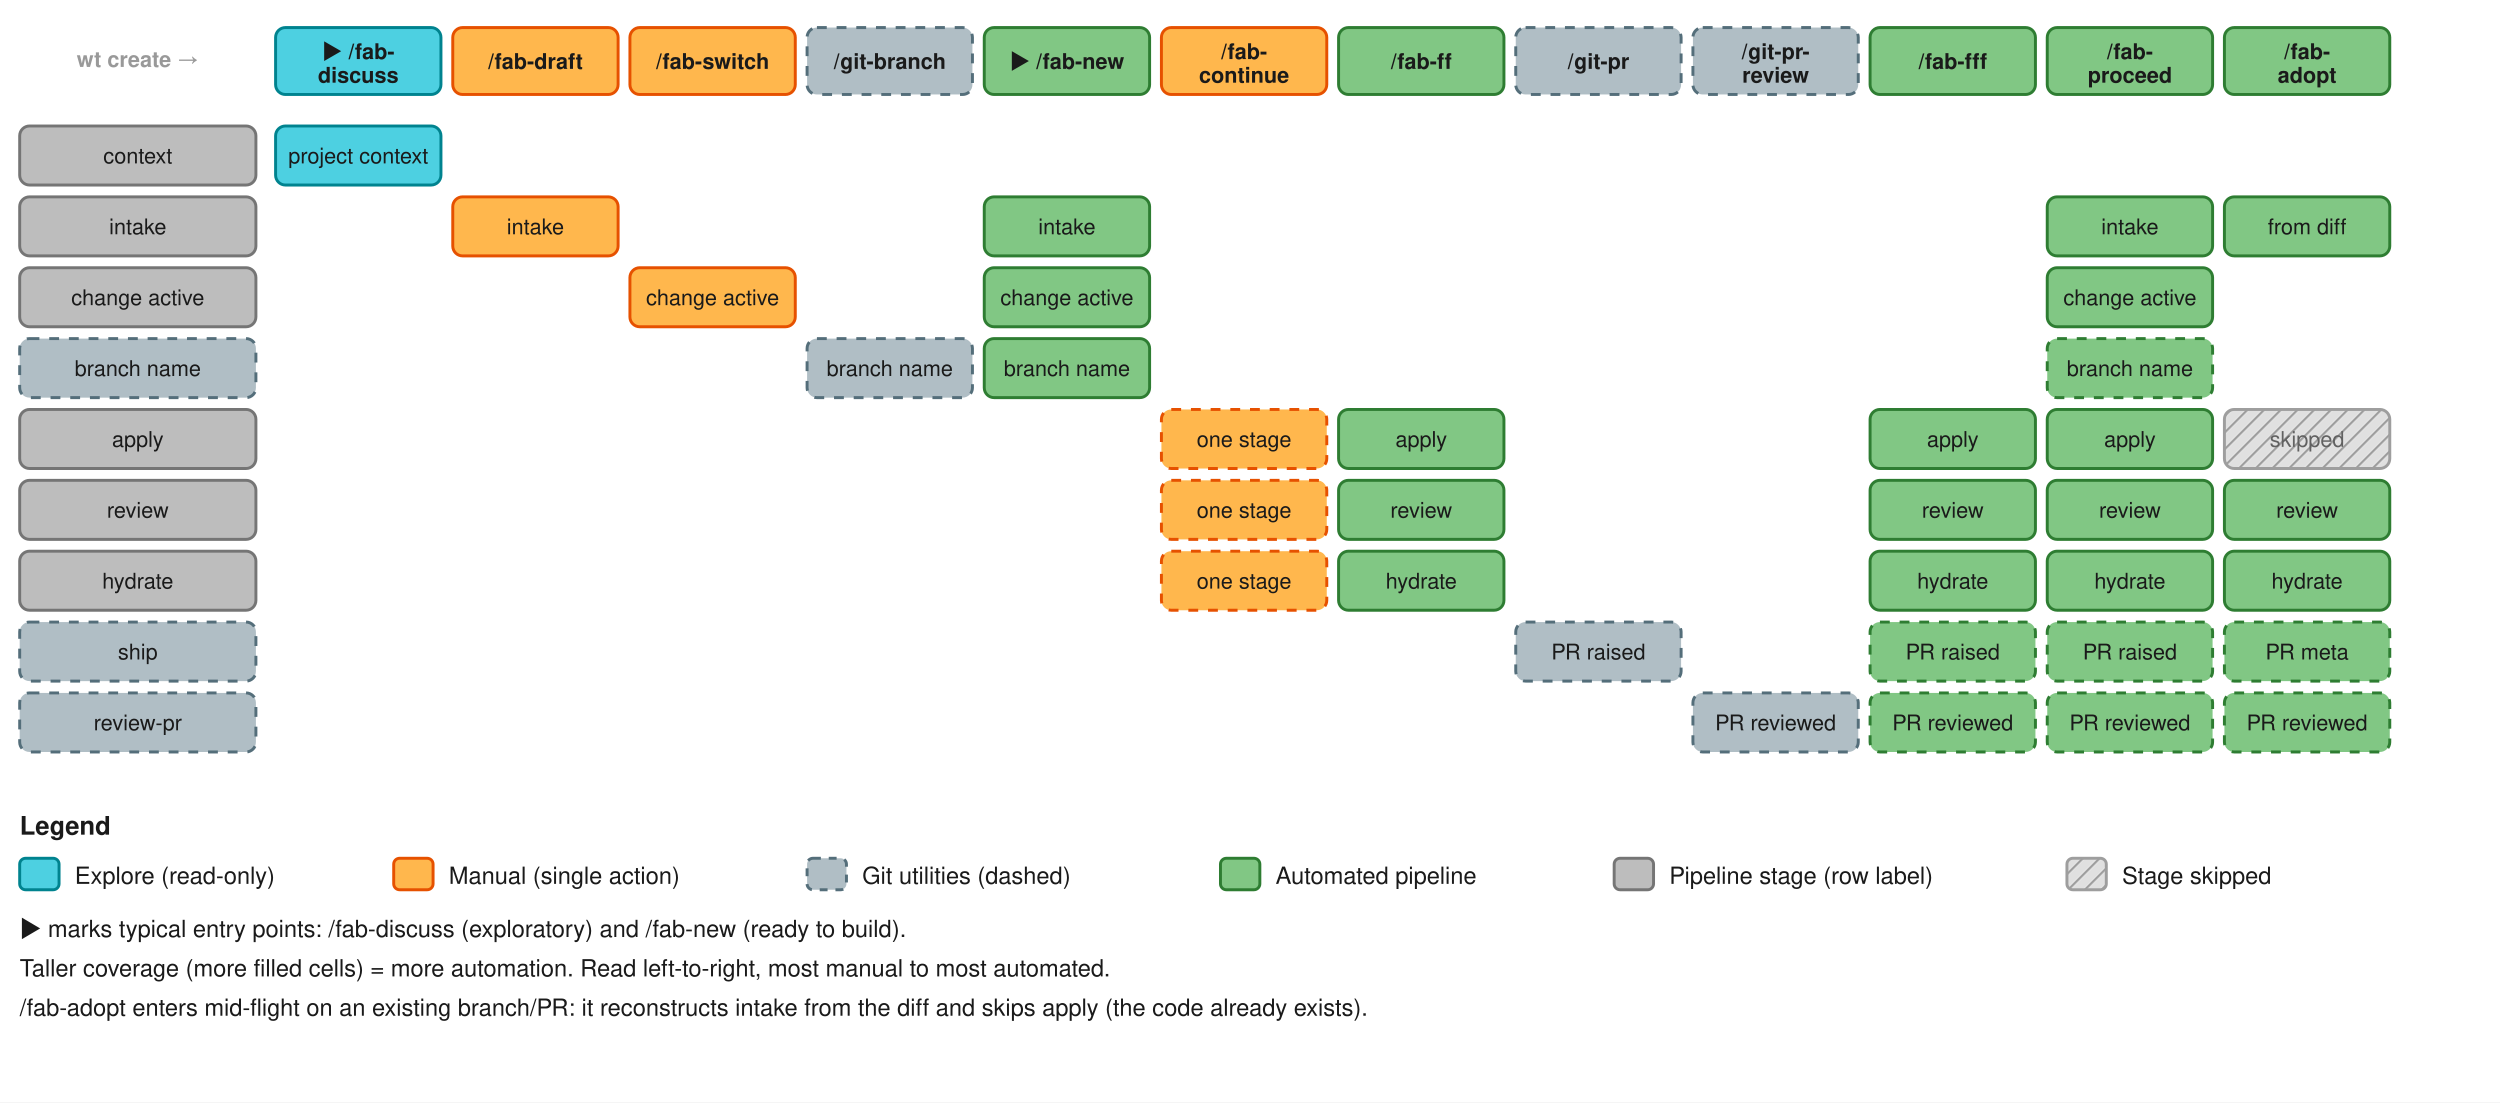
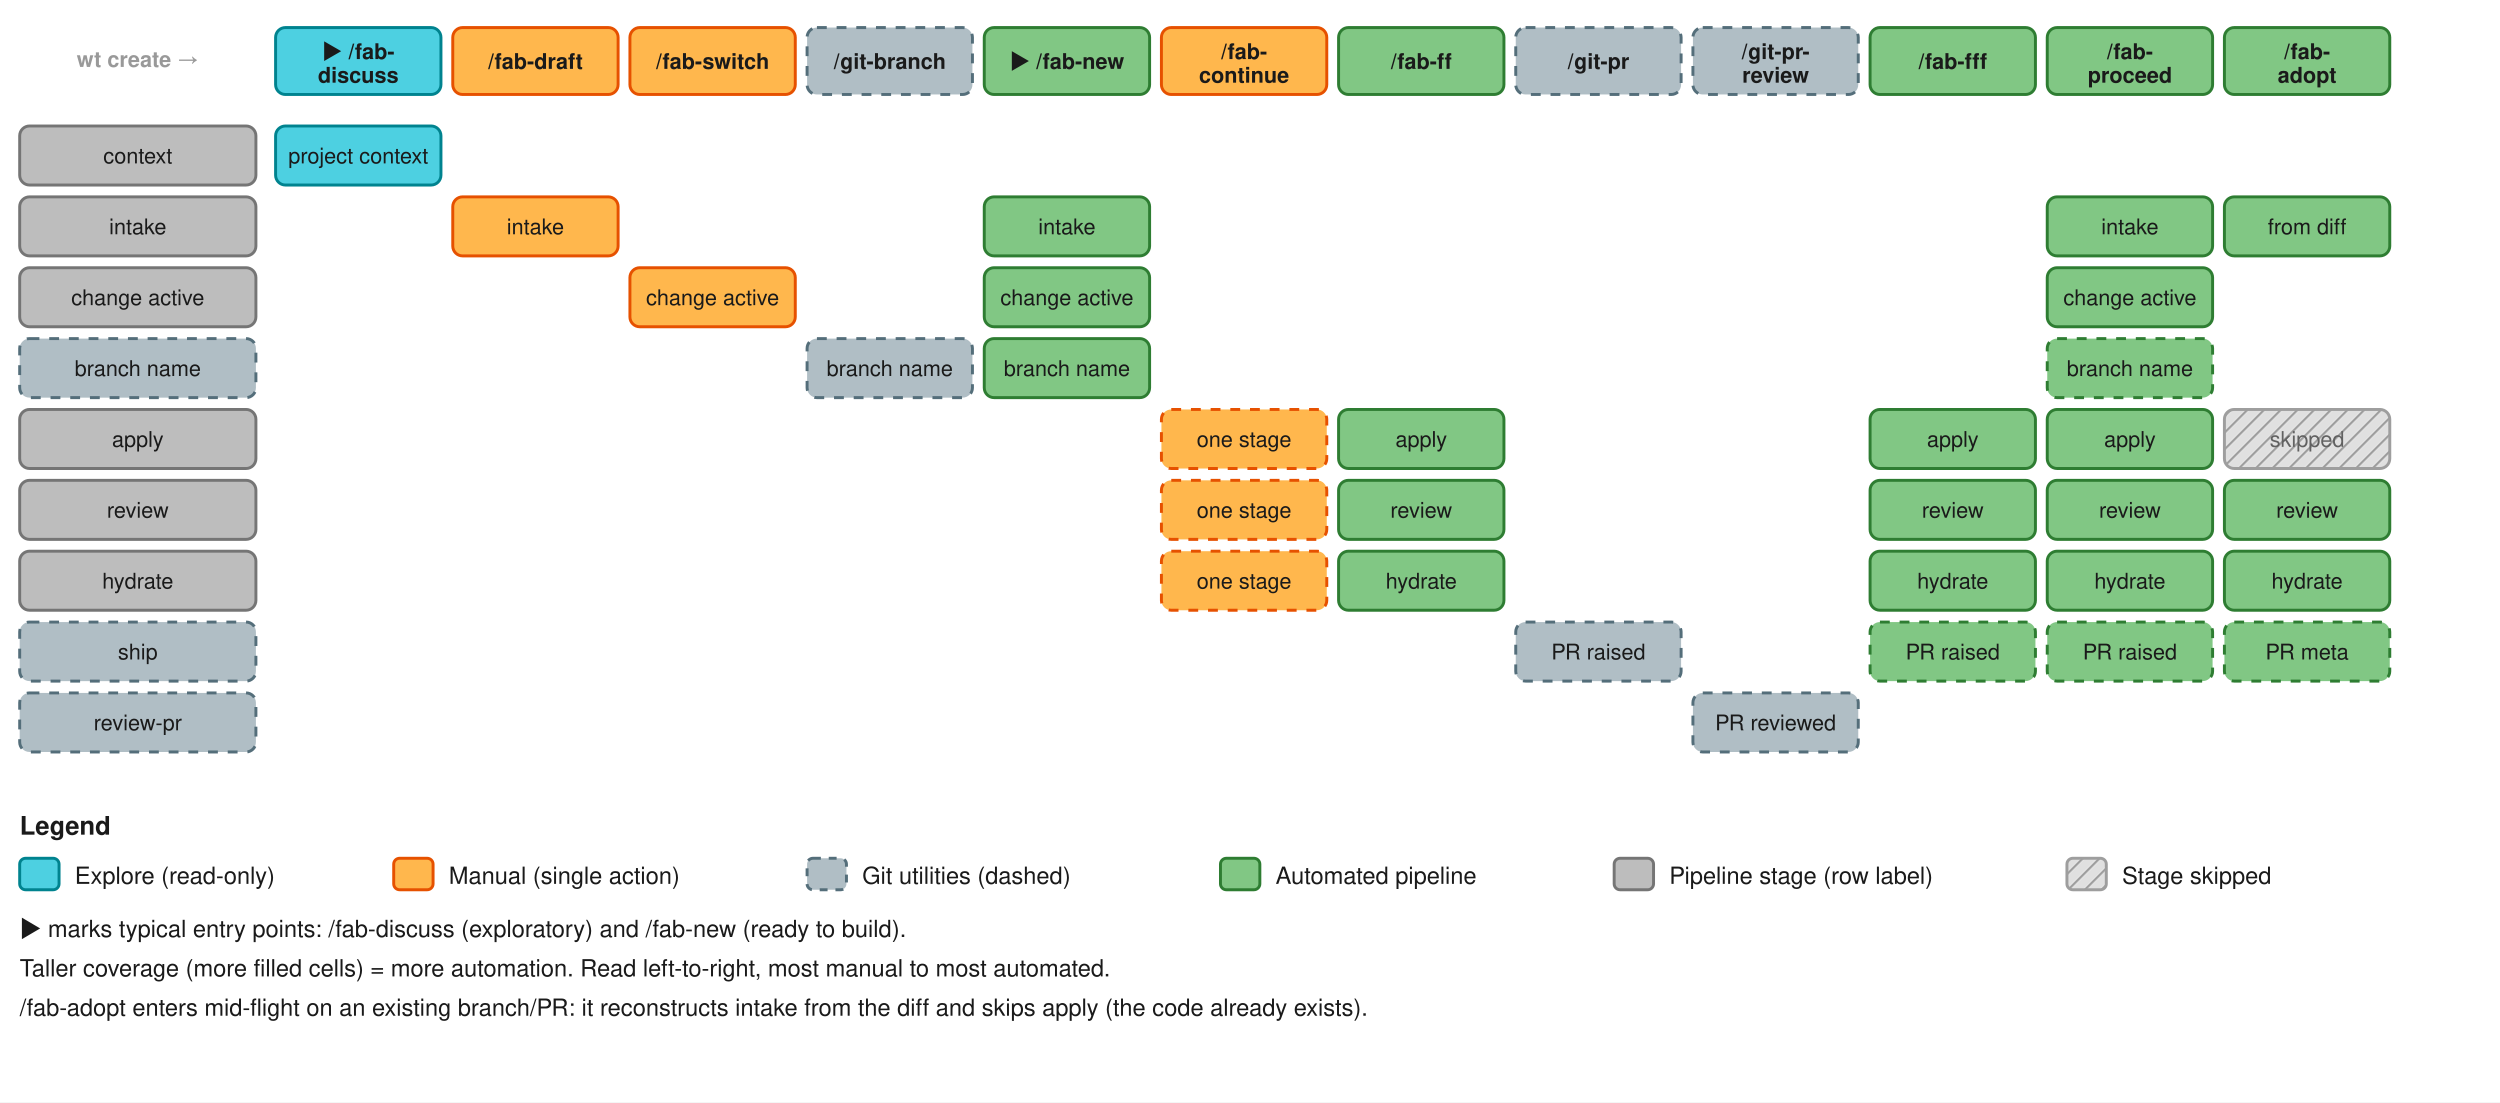
- <svg xmlns="http://www.w3.org/2000/svg" width="1270" height="560" viewBox="0 0 1270 560" font-family="-apple-system, BlinkMacSystemFont, 'Segoe UI', Helvetica, Arial, sans-serif" role="img" aria-label="Stage coverage by command: a matrix whose rows are pipeline stages (context, intake, change active, branch name, apply, review, hydrate, ship, review-pr) and whose columns are commands. fab-discuss covers context. fab-draft covers intake. fab-switch covers change active. git-branch covers branch name. fab-new covers intake, change active, and branch name. fab-continue, fab-ff, fab-fff, and fab-proceed each cover apply, review, and hydrate; fff and proceed also cover ship and review-pr. git-pr covers ship. git-pr-review covers review-pr. fab-adopt enters mid-flight: it covers intake, review, hydrate, ship, and review-pr, and marks apply skipped.">
+ <svg xmlns="http://www.w3.org/2000/svg" width="1270" height="560" viewBox="0 0 1270 560" font-family="-apple-system, BlinkMacSystemFont, 'Segoe UI', Helvetica, Arial, sans-serif" role="img" aria-label="Stage coverage by command: a matrix whose rows are pipeline stages (context, intake, change active, branch name, apply, review, hydrate, ship, review-pr) and whose columns are commands. fab-discuss covers context. fab-draft covers intake. fab-switch covers change active. git-branch covers branch name. fab-new covers intake, change active, and branch name. fab-continue, fab-ff, fab-fff, and fab-proceed each cover apply, review, and hydrate; fff and proceed also cover ship (the terminal stage). git-pr covers ship. git-pr-review covers review-pr (manual). fab-adopt enters mid-flight: it covers intake, review, hydrate, and ship, and marks apply skipped.">
  <defs>
    <pattern id="skip-hatch" patternUnits="userSpaceOnUse" width="6" height="6" patternTransform="rotate(45)">
      <rect width="6" height="6" fill="#e0e0e0" />
      <line x1="0" y1="0" x2="0" y2="6" stroke="#9e9e9e" stroke-width="2" />
    </pattern>
  </defs>
  <rect x="0" y="0" width="1270" height="560" fill="#ffffff" />
  <g font-size="11" font-weight="600" fill="#1a1a1a" text-anchor="middle">
    <text x="70" y="34" fill="#999999" font-size="11">wt create →</text>
    <rect x="140" y="14" width="84" height="34" rx="5" fill="#4dd0e1" stroke="#00838f" stroke-width="1.5" />
    <text x="182" y="30">▶ /fab-</text>
    <text x="182" y="42">discuss</text>
    <rect x="230" y="14" width="84" height="34" rx="5" fill="#ffb74d" stroke="#E65100" stroke-width="1.5" />
    <text x="272" y="35">/fab-draft</text>
    <rect x="320" y="14" width="84" height="34" rx="5" fill="#ffb74d" stroke="#E65100" stroke-width="1.5" />
    <text x="362" y="35">/fab-switch</text>
    <rect x="410" y="14" width="84" height="34" rx="5" fill="#b0bec5" stroke="#546e7a" stroke-width="1.5" stroke-dasharray="5 5" />
    <text x="452" y="35">/git-branch</text>
    <rect x="500" y="14" width="84" height="34" rx="5" fill="#81c784" stroke="#2E7D32" stroke-width="1.5" />
    <text x="542" y="35">▶ /fab-new</text>
    <rect x="590" y="14" width="84" height="34" rx="5" fill="#ffb74d" stroke="#E65100" stroke-width="1.5" />
    <text x="632" y="30">/fab-</text>
    <text x="632" y="42">continue</text>
    <rect x="680" y="14" width="84" height="34" rx="5" fill="#81c784" stroke="#2E7D32" stroke-width="1.5" />
    <text x="722" y="35">/fab-ff</text>
    <rect x="770" y="14" width="84" height="34" rx="5" fill="#b0bec5" stroke="#546e7a" stroke-width="1.5" stroke-dasharray="5 5" />
    <text x="812" y="35">/git-pr</text>
    <rect x="860" y="14" width="84" height="34" rx="5" fill="#b0bec5" stroke="#546e7a" stroke-width="1.5" stroke-dasharray="5 5" />
    <text x="902" y="30">/git-pr-</text>
    <text x="902" y="42">review</text>
    <rect x="950" y="14" width="84" height="34" rx="5" fill="#81c784" stroke="#2E7D32" stroke-width="1.5" />
    <text x="992" y="35">/fab-fff</text>
    <rect x="1040" y="14" width="84" height="34" rx="5" fill="#81c784" stroke="#2E7D32" stroke-width="1.5" />
    <text x="1082" y="30">/fab-</text>
    <text x="1082" y="42">proceed</text>
    <rect x="1130" y="14" width="84" height="34" rx="5" fill="#81c784" stroke="#2E7D32" stroke-width="1.5" />
    <text x="1172" y="30">/fab-</text>
    <text x="1172" y="42">adopt</text>
  </g>
  <g font-size="11" fill="#1a1a1a" text-anchor="middle">
    <rect x="10" y="64" width="120" height="30" rx="5" fill="#bdbdbd" stroke="#757575" stroke-width="1.5" />
    <text x="70" y="83">context</text>
    <rect x="10" y="100" width="120" height="30" rx="5" fill="#bdbdbd" stroke="#757575" stroke-width="1.5" />
    <text x="70" y="119">intake</text>
    <rect x="10" y="136" width="120" height="30" rx="5" fill="#bdbdbd" stroke="#757575" stroke-width="1.5" />
    <text x="70" y="155">change active</text>
    <rect x="10" y="172" width="120" height="30" rx="5" fill="#b0bec5" stroke="#546e7a" stroke-width="1.5" stroke-dasharray="5 5" />
    <text x="70" y="191">branch name</text>
    <rect x="10" y="208" width="120" height="30" rx="5" fill="#bdbdbd" stroke="#757575" stroke-width="1.5" />
    <text x="70" y="227">apply</text>
    <rect x="10" y="244" width="120" height="30" rx="5" fill="#bdbdbd" stroke="#757575" stroke-width="1.5" />
    <text x="70" y="263">review</text>
    <rect x="10" y="280" width="120" height="30" rx="5" fill="#bdbdbd" stroke="#757575" stroke-width="1.5" />
    <text x="70" y="299">hydrate</text>
    <rect x="10" y="316" width="120" height="30" rx="5" fill="#b0bec5" stroke="#546e7a" stroke-width="1.5" stroke-dasharray="5 5" />
    <text x="70" y="335">ship</text>
    <rect x="10" y="352" width="120" height="30" rx="5" fill="#b0bec5" stroke="#546e7a" stroke-width="1.5" stroke-dasharray="5 5" />
    <text x="70" y="371">review-pr</text>
    <rect x="140" y="64" width="84" height="30" rx="5" fill="#4dd0e1" stroke="#00838f" stroke-width="1.5" />
    <text x="182" y="83">project context</text>
    <rect x="230" y="100" width="84" height="30" rx="5" fill="#ffb74d" stroke="#E65100" stroke-width="1.5" />
    <text x="272" y="119">intake</text>
    <rect x="320" y="136" width="84" height="30" rx="5" fill="#ffb74d" stroke="#E65100" stroke-width="1.5" />
    <text x="362" y="155">change active</text>
    <rect x="410" y="172" width="84" height="30" rx="5" fill="#b0bec5" stroke="#546e7a" stroke-width="1.5" stroke-dasharray="5 5" />
    <text x="452" y="191">branch name</text>
    <rect x="500" y="100" width="84" height="30" rx="5" fill="#81c784" stroke="#2E7D32" stroke-width="1.5" />
    <text x="542" y="119">intake</text>
    <rect x="500" y="136" width="84" height="30" rx="5" fill="#81c784" stroke="#2E7D32" stroke-width="1.5" />
    <text x="542" y="155">change active</text>
    <rect x="500" y="172" width="84" height="30" rx="5" fill="#81c784" stroke="#2E7D32" stroke-width="1.5" />
    <text x="542" y="191">branch name</text>
    <rect x="590" y="208" width="84" height="30" rx="5" fill="#ffb74d" stroke="#E65100" stroke-width="1.5" stroke-dasharray="5 5" />
    <text x="632" y="227">one stage</text>
    <rect x="590" y="244" width="84" height="30" rx="5" fill="#ffb74d" stroke="#E65100" stroke-width="1.5" stroke-dasharray="5 5" />
    <text x="632" y="263">one stage</text>
    <rect x="590" y="280" width="84" height="30" rx="5" fill="#ffb74d" stroke="#E65100" stroke-width="1.5" stroke-dasharray="5 5" />
    <text x="632" y="299">one stage</text>
    <rect x="680" y="208" width="84" height="30" rx="5" fill="#81c784" stroke="#2E7D32" stroke-width="1.5" />
    <text x="722" y="227">apply</text>
    <rect x="680" y="244" width="84" height="30" rx="5" fill="#81c784" stroke="#2E7D32" stroke-width="1.5" />
    <text x="722" y="263">review</text>
    <rect x="680" y="280" width="84" height="30" rx="5" fill="#81c784" stroke="#2E7D32" stroke-width="1.5" />
    <text x="722" y="299">hydrate</text>
    <rect x="770" y="316" width="84" height="30" rx="5" fill="#b0bec5" stroke="#546e7a" stroke-width="1.5" stroke-dasharray="5 5" />
    <text x="812" y="335">PR raised</text>
    <rect x="860" y="352" width="84" height="30" rx="5" fill="#b0bec5" stroke="#546e7a" stroke-width="1.5" stroke-dasharray="5 5" />
    <text x="902" y="371">PR reviewed</text>
    <rect x="950" y="208" width="84" height="30" rx="5" fill="#81c784" stroke="#2E7D32" stroke-width="1.5" />
    <text x="992" y="227">apply</text>
    <rect x="950" y="244" width="84" height="30" rx="5" fill="#81c784" stroke="#2E7D32" stroke-width="1.5" />
    <text x="992" y="263">review</text>
    <rect x="950" y="280" width="84" height="30" rx="5" fill="#81c784" stroke="#2E7D32" stroke-width="1.5" />
    <text x="992" y="299">hydrate</text>
    <rect x="950" y="316" width="84" height="30" rx="5" fill="#81c784" stroke="#2E7D32" stroke-width="1.5" stroke-dasharray="5 5" />
    <text x="992" y="335">PR raised</text>
-     <rect x="950" y="352" width="84" height="30" rx="5" fill="#81c784" stroke="#2E7D32" stroke-width="1.5" stroke-dasharray="5 5" />
-     <text x="992" y="371">PR reviewed</text>
    <rect x="1040" y="100" width="84" height="30" rx="5" fill="#81c784" stroke="#2E7D32" stroke-width="1.5" />
    <text x="1082" y="119">intake</text>
    <rect x="1040" y="136" width="84" height="30" rx="5" fill="#81c784" stroke="#2E7D32" stroke-width="1.5" />
    <text x="1082" y="155">change active</text>
    <rect x="1040" y="172" width="84" height="30" rx="5" fill="#81c784" stroke="#2E7D32" stroke-width="1.5" stroke-dasharray="5 5" />
    <text x="1082" y="191">branch name</text>
    <rect x="1040" y="208" width="84" height="30" rx="5" fill="#81c784" stroke="#2E7D32" stroke-width="1.5" />
    <text x="1082" y="227">apply</text>
    <rect x="1040" y="244" width="84" height="30" rx="5" fill="#81c784" stroke="#2E7D32" stroke-width="1.5" />
    <text x="1082" y="263">review</text>
    <rect x="1040" y="280" width="84" height="30" rx="5" fill="#81c784" stroke="#2E7D32" stroke-width="1.5" />
    <text x="1082" y="299">hydrate</text>
    <rect x="1040" y="316" width="84" height="30" rx="5" fill="#81c784" stroke="#2E7D32" stroke-width="1.5" stroke-dasharray="5 5" />
    <text x="1082" y="335">PR raised</text>
-     <rect x="1040" y="352" width="84" height="30" rx="5" fill="#81c784" stroke="#2E7D32" stroke-width="1.5" stroke-dasharray="5 5" />
-     <text x="1082" y="371">PR reviewed</text>
    <rect x="1130" y="100" width="84" height="30" rx="5" fill="#81c784" stroke="#2E7D32" stroke-width="1.5" />
    <text x="1172" y="119">from diff</text>
    <rect x="1130" y="208" width="84" height="30" rx="5" fill="url(#skip-hatch)" stroke="#9e9e9e" stroke-width="1.5" />
    <text x="1172" y="227" fill="#616161">skipped</text>
    <rect x="1130" y="244" width="84" height="30" rx="5" fill="#81c784" stroke="#2E7D32" stroke-width="1.5" />
    <text x="1172" y="263">review</text>
    <rect x="1130" y="280" width="84" height="30" rx="5" fill="#81c784" stroke="#2E7D32" stroke-width="1.5" />
    <text x="1172" y="299">hydrate</text>
    <rect x="1130" y="316" width="84" height="30" rx="5" fill="#81c784" stroke="#2E7D32" stroke-width="1.5" stroke-dasharray="5 5" />
    <text x="1172" y="335">PR meta</text>
-     <rect x="1130" y="352" width="84" height="30" rx="5" fill="#81c784" stroke="#2E7D32" stroke-width="1.5" stroke-dasharray="5 5" />
-     <text x="1172" y="371">PR reviewed</text>
  </g>
  <g font-size="12" fill="#1a1a1a">
    <text x="10" y="424" font-weight="700" font-size="13">Legend</text>
    <rect x="10" y="436" width="20" height="16" rx="3" fill="#4dd0e1" stroke="#00838f" stroke-width="1.5" />
    <text x="38" y="449">Explore (read-only)</text>
    <rect x="200" y="436" width="20" height="16" rx="3" fill="#ffb74d" stroke="#E65100" stroke-width="1.5" />
    <text x="228" y="449">Manual (single action)</text>
    <rect x="410" y="436" width="20" height="16" rx="3" fill="#b0bec5" stroke="#546e7a" stroke-width="1.5" stroke-dasharray="4 4" />
    <text x="438" y="449">Git utilities (dashed)</text>
    <rect x="620" y="436" width="20" height="16" rx="3" fill="#81c784" stroke="#2E7D32" stroke-width="1.5" />
    <text x="648" y="449">Automated pipeline</text>
    <rect x="820" y="436" width="20" height="16" rx="3" fill="#bdbdbd" stroke="#757575" stroke-width="1.5" />
    <text x="848" y="449">Pipeline stage (row label)</text>
    <rect x="1050" y="436" width="20" height="16" rx="3" fill="url(#skip-hatch)" stroke="#9e9e9e" stroke-width="1.5" />
    <text x="1078" y="449">Stage skipped</text>
    <text x="10" y="476" font-size="12">▶ marks typical entry points: /fab-discuss (exploratory) and /fab-new (ready to build).</text>
    <text x="10" y="496" font-size="12">Taller coverage (more filled cells) = more automation. Read left-to-right, most manual to most automated.</text>
    <text x="10" y="516" font-size="12">/fab-adopt enters mid-flight on an existing branch/PR: it reconstructs intake from the diff and skips apply (the code already exists).</text>
  </g>
</svg>
